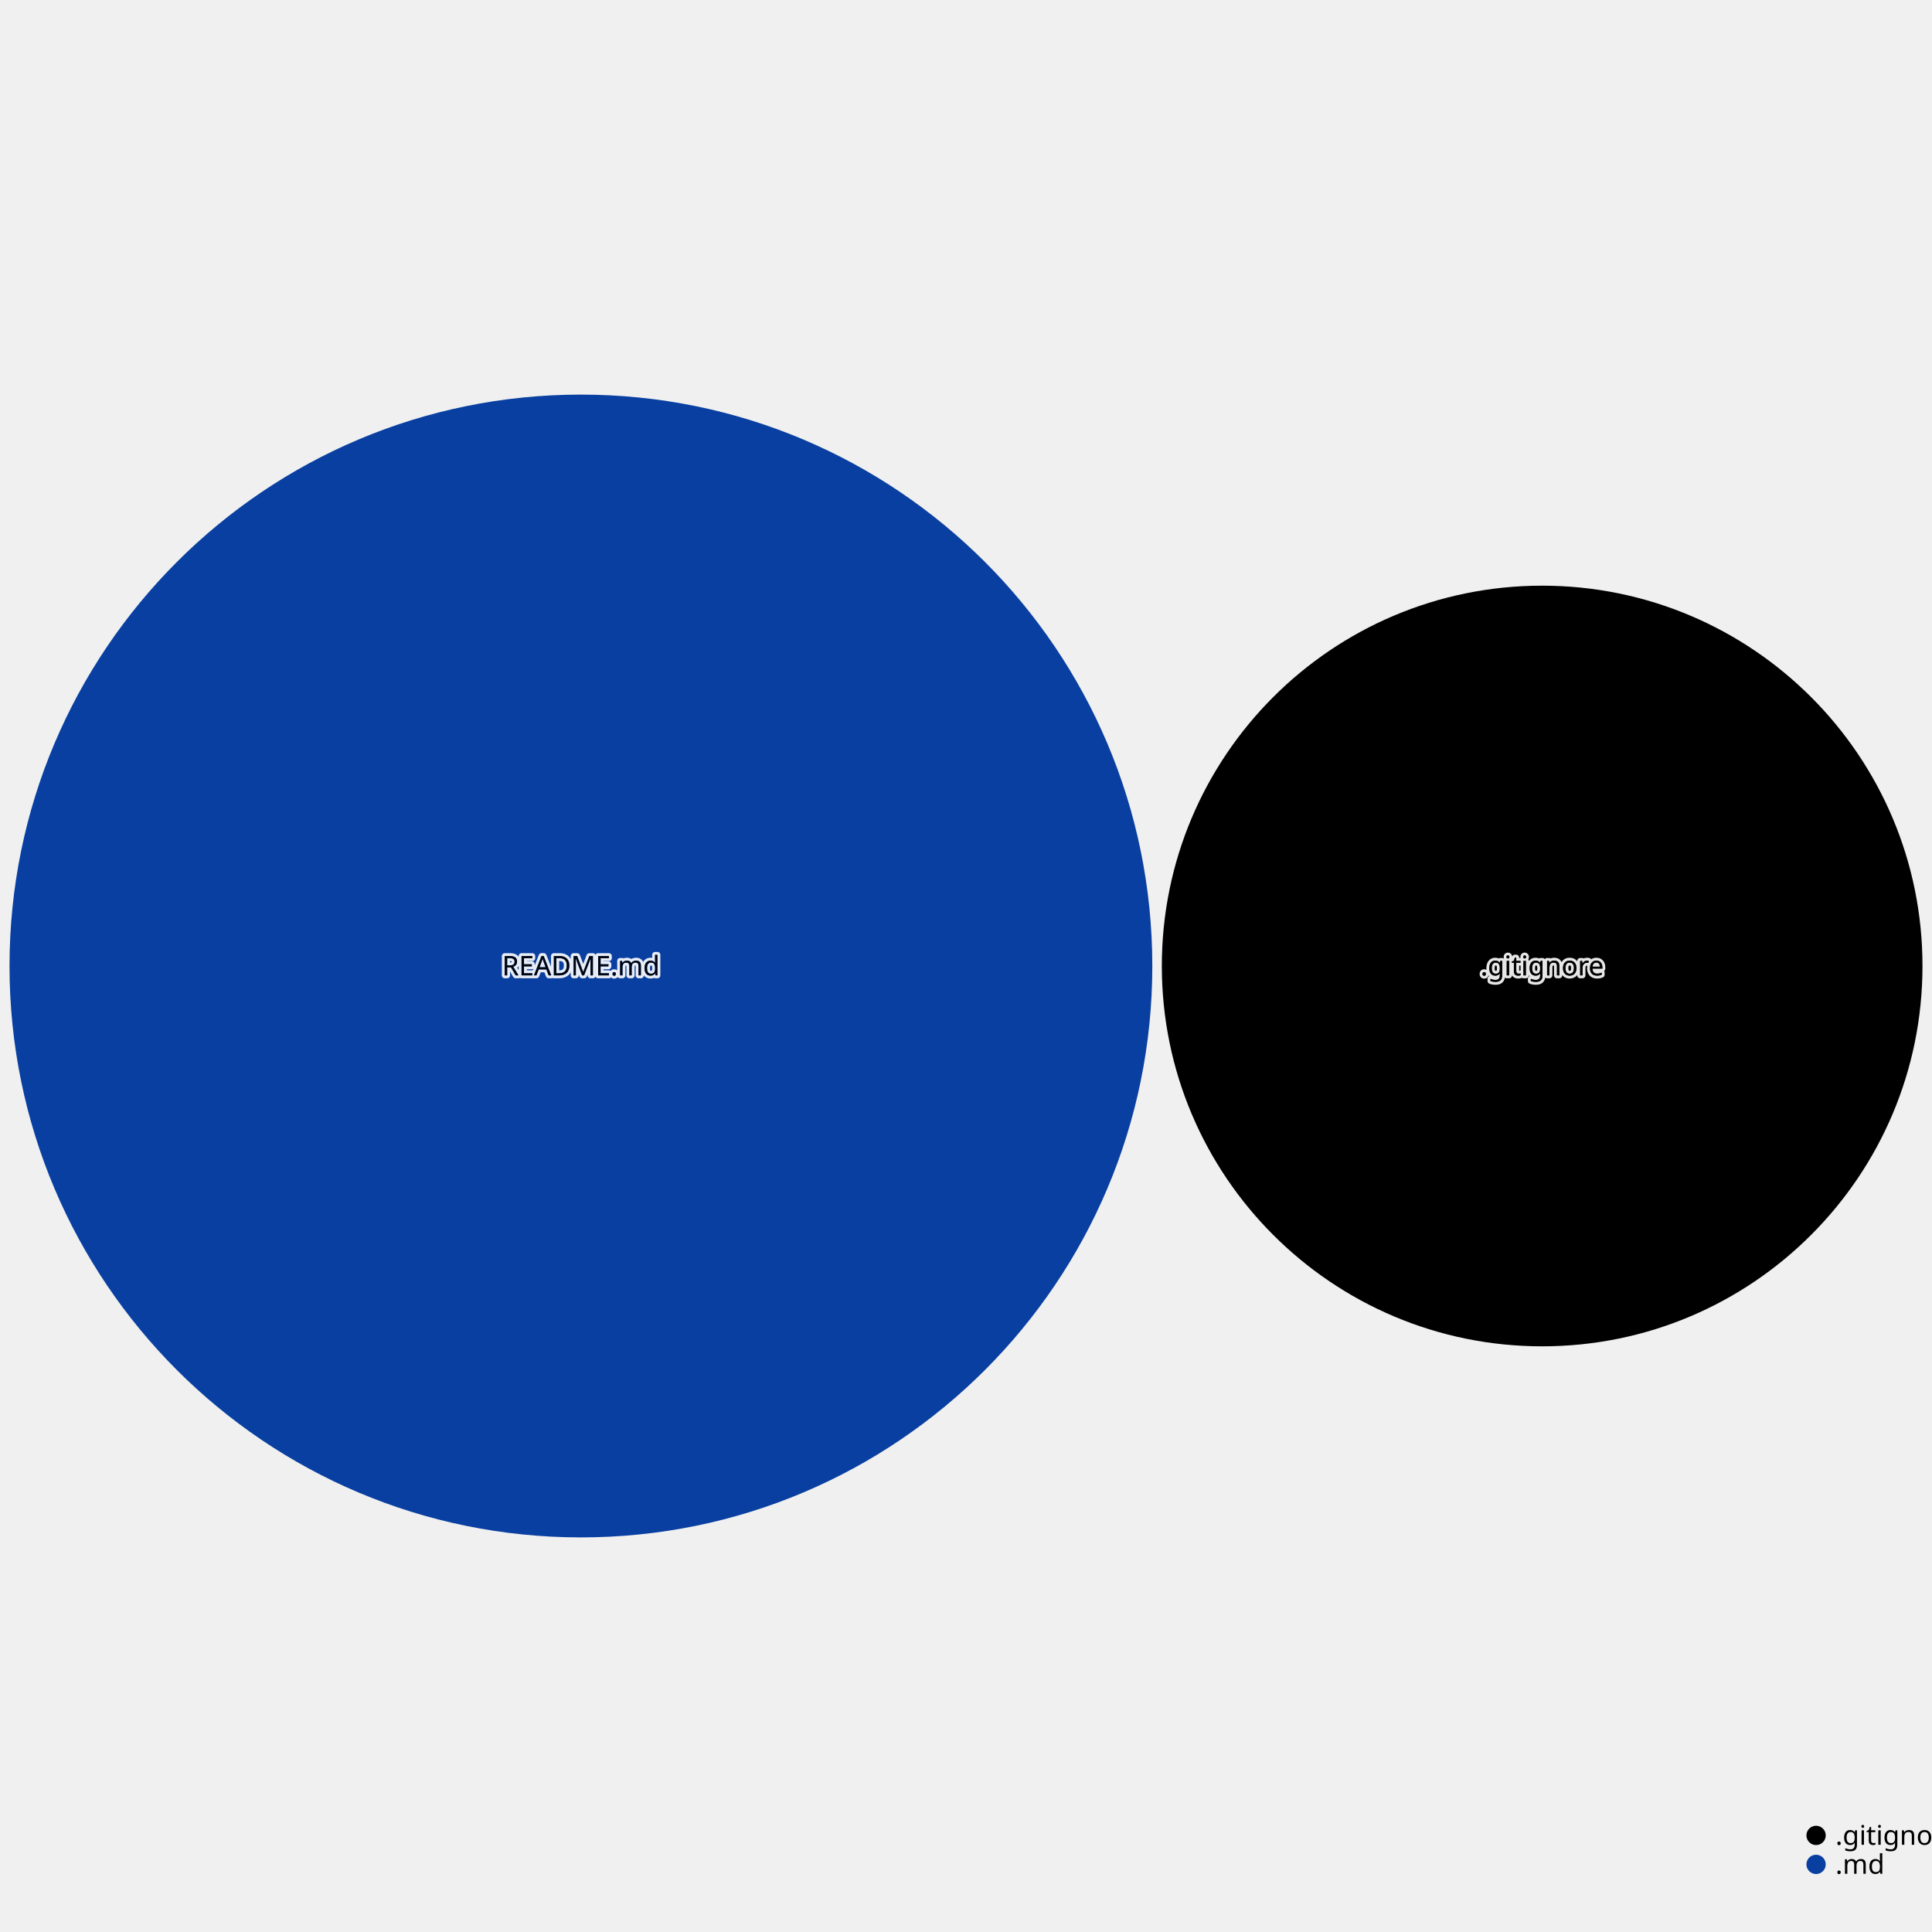
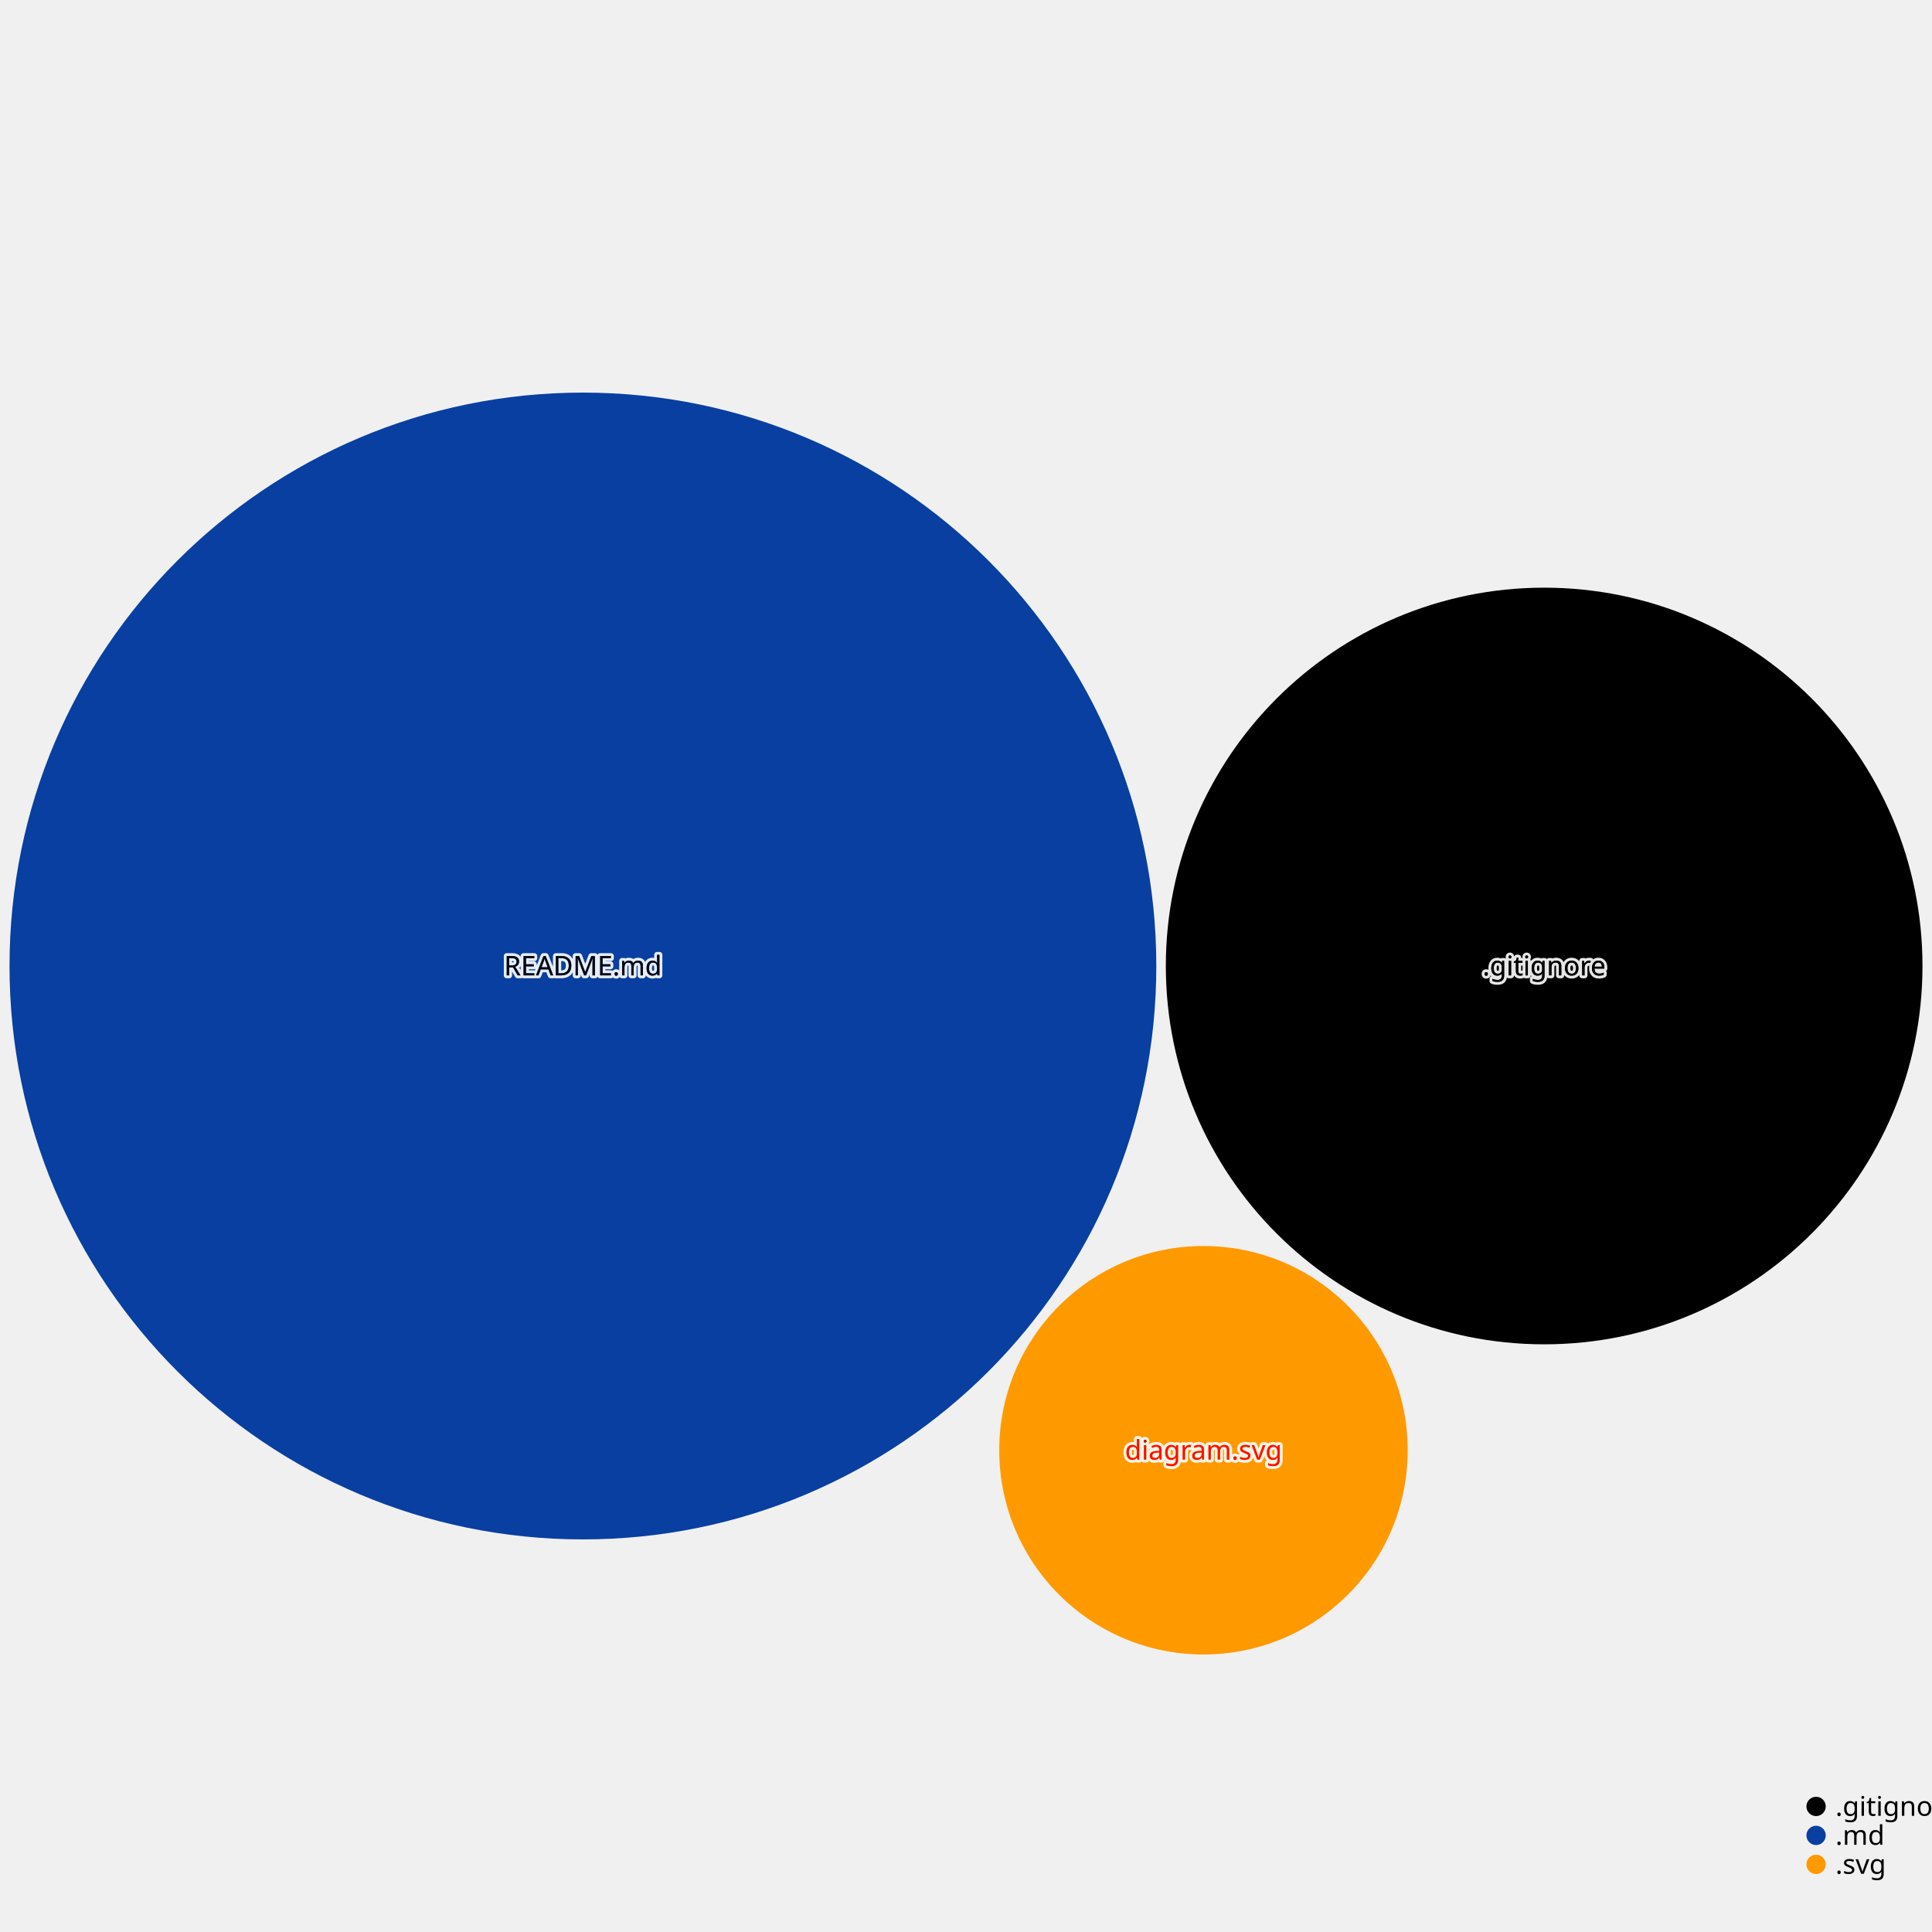
<svg xmlns="http://www.w3.org/2000/svg" width="1000" height="1000" style="background:white;font-family:sans-serif;overflow:visible">
  <defs>
    <filter id="glow" x="-50%" y="-50%" width="200%" height="200%">
      <feGaussianBlur stdDeviation="4" result="coloredBlur" />
      <feMerge>
        <feMergeNode in="coloredBlur" />
        <feMergeNode in="SourceGraphic" />
      </feMerge>
    </filter>
  </defs>
-   <g style="fill:#083fa1;transition:transform 0s ease-out, fill 0.1s ease-out" transform="translate(300.6799, 500)">
-     <circle style="transition:all 0.5s ease-out" r="295.754" stroke-width="0" stroke="#374151" />
+   <g style="fill:#083fa1;transition:transform 0s ease-out, fill 0.1s ease-out" transform="translate(301.7171, 500)">
+     <circle style="transition:all 0.5s ease-out" r="296.791" stroke-width="0" stroke="#374151" />
  </g>
-   <g style="fill:#000000;transition:transform 0s ease-out, fill 0.1s ease-out" transform="translate(798.2169, 500)">
-     <circle style="transition:all 0.5s ease-out" r="196.857" stroke-width="0" stroke="#374151" />
+   <g style="fill:#000000;transition:transform 0s ease-out, fill 0.1s ease-out" transform="translate(799.254, 500)">
+     <circle style="transition:all 0.5s ease-out" r="195.82" stroke-width="0" stroke="#374151" />
  </g>
-   <g style="fill:#083fa1;transition:transform 0s ease-out" transform="translate(300.6799, 500)">
+   <g style="fill:#ff9900;transition:transform 0s ease-out, fill 0.1s ease-out" transform="translate(622.9243, 750.6473)">
+     <circle style="transition:all 0.5s ease-out" r="105.712" stroke-width="0" stroke="#374151" />
+   </g>
+   <g style="fill:#083fa1;transition:transform 0s ease-out" transform="translate(301.7171, 500)">
    <text style="pointer-events:none;opacity:0.9;font-size:14px;font-weight:500;transition:all 0.5s ease-out" fill="#4B5563" text-anchor="middle" dominant-baseline="middle" stroke="white" stroke-width="3" stroke-linejoin="round">README.md</text>
    <text style="pointer-events:none;opacity:1;font-size:14px;font-weight:500;transition:all 0.5s ease-out" text-anchor="middle" dominant-baseline="middle">README.md</text>
    <text style="pointer-events:none;opacity:0.9;font-size:14px;font-weight:500;mix-blend-mode:color-burn;transition:all 0.5s ease-out" fill="#110101" text-anchor="middle" dominant-baseline="middle">README.md</text>
  </g>
-   <g style="fill:#000000;transition:transform 0s ease-out" transform="translate(798.2169, 500)">
+   <g style="fill:#000000;transition:transform 0s ease-out" transform="translate(799.254, 500)">
    <text style="pointer-events:none;opacity:0.9;font-size:14px;font-weight:500;transition:all 0.5s ease-out" fill="#4B5563" text-anchor="middle" dominant-baseline="middle" stroke="white" stroke-width="3" stroke-linejoin="round">.gitignore</text>
    <text style="pointer-events:none;opacity:1;font-size:14px;font-weight:500;transition:all 0.5s ease-out" text-anchor="middle" dominant-baseline="middle">.gitignore</text>
    <text style="pointer-events:none;opacity:0.9;font-size:14px;font-weight:500;mix-blend-mode:color-burn;transition:all 0.5s ease-out" fill="#110101" text-anchor="middle" dominant-baseline="middle">.gitignore</text>
  </g>
-   <g transform="translate(940, 950)">
+   <g style="fill:#ff9900;transition:transform 0s ease-out" transform="translate(622.9243, 750.6473)">
+     <text style="pointer-events:none;opacity:0.9;font-size:14px;font-weight:500;transition:all 0.5s ease-out" fill="#4B5563" text-anchor="middle" dominant-baseline="middle" stroke="white" stroke-width="3" stroke-linejoin="round">diagram.svg</text>
+     <text style="pointer-events:none;opacity:1;font-size:14px;font-weight:500;transition:all 0.5s ease-out" text-anchor="middle" dominant-baseline="middle">diagram.svg</text>
+     <text style="pointer-events:none;opacity:0.9;font-size:14px;font-weight:500;mix-blend-mode:color-burn;transition:all 0.5s ease-out" fill="#110101" text-anchor="middle" dominant-baseline="middle">diagram.svg</text>
+   </g>
+   <g transform="translate(940, 935)">
    <g transform="translate(0, 0)">
      <circle r="5" fill="#000000" />
      <text x="10" style="font-size:14px;font-weight:300" dominant-baseline="middle">.gitignore</text>
    </g>
    <g transform="translate(0, 15)">
      <circle r="5" fill="#083fa1" />
      <text x="10" style="font-size:14px;font-weight:300" dominant-baseline="middle">.md</text>
    </g>
+     <g transform="translate(0, 30)">
+       <circle r="5" fill="#ff9900" />
+       <text x="10" style="font-size:14px;font-weight:300" dominant-baseline="middle">.svg</text>
+     </g>
    <g fill="#9CA3AF" style="font-weight:300;font-style:italic;font-size:12px">each dot sized by file size</g>
  </g>
</svg>
